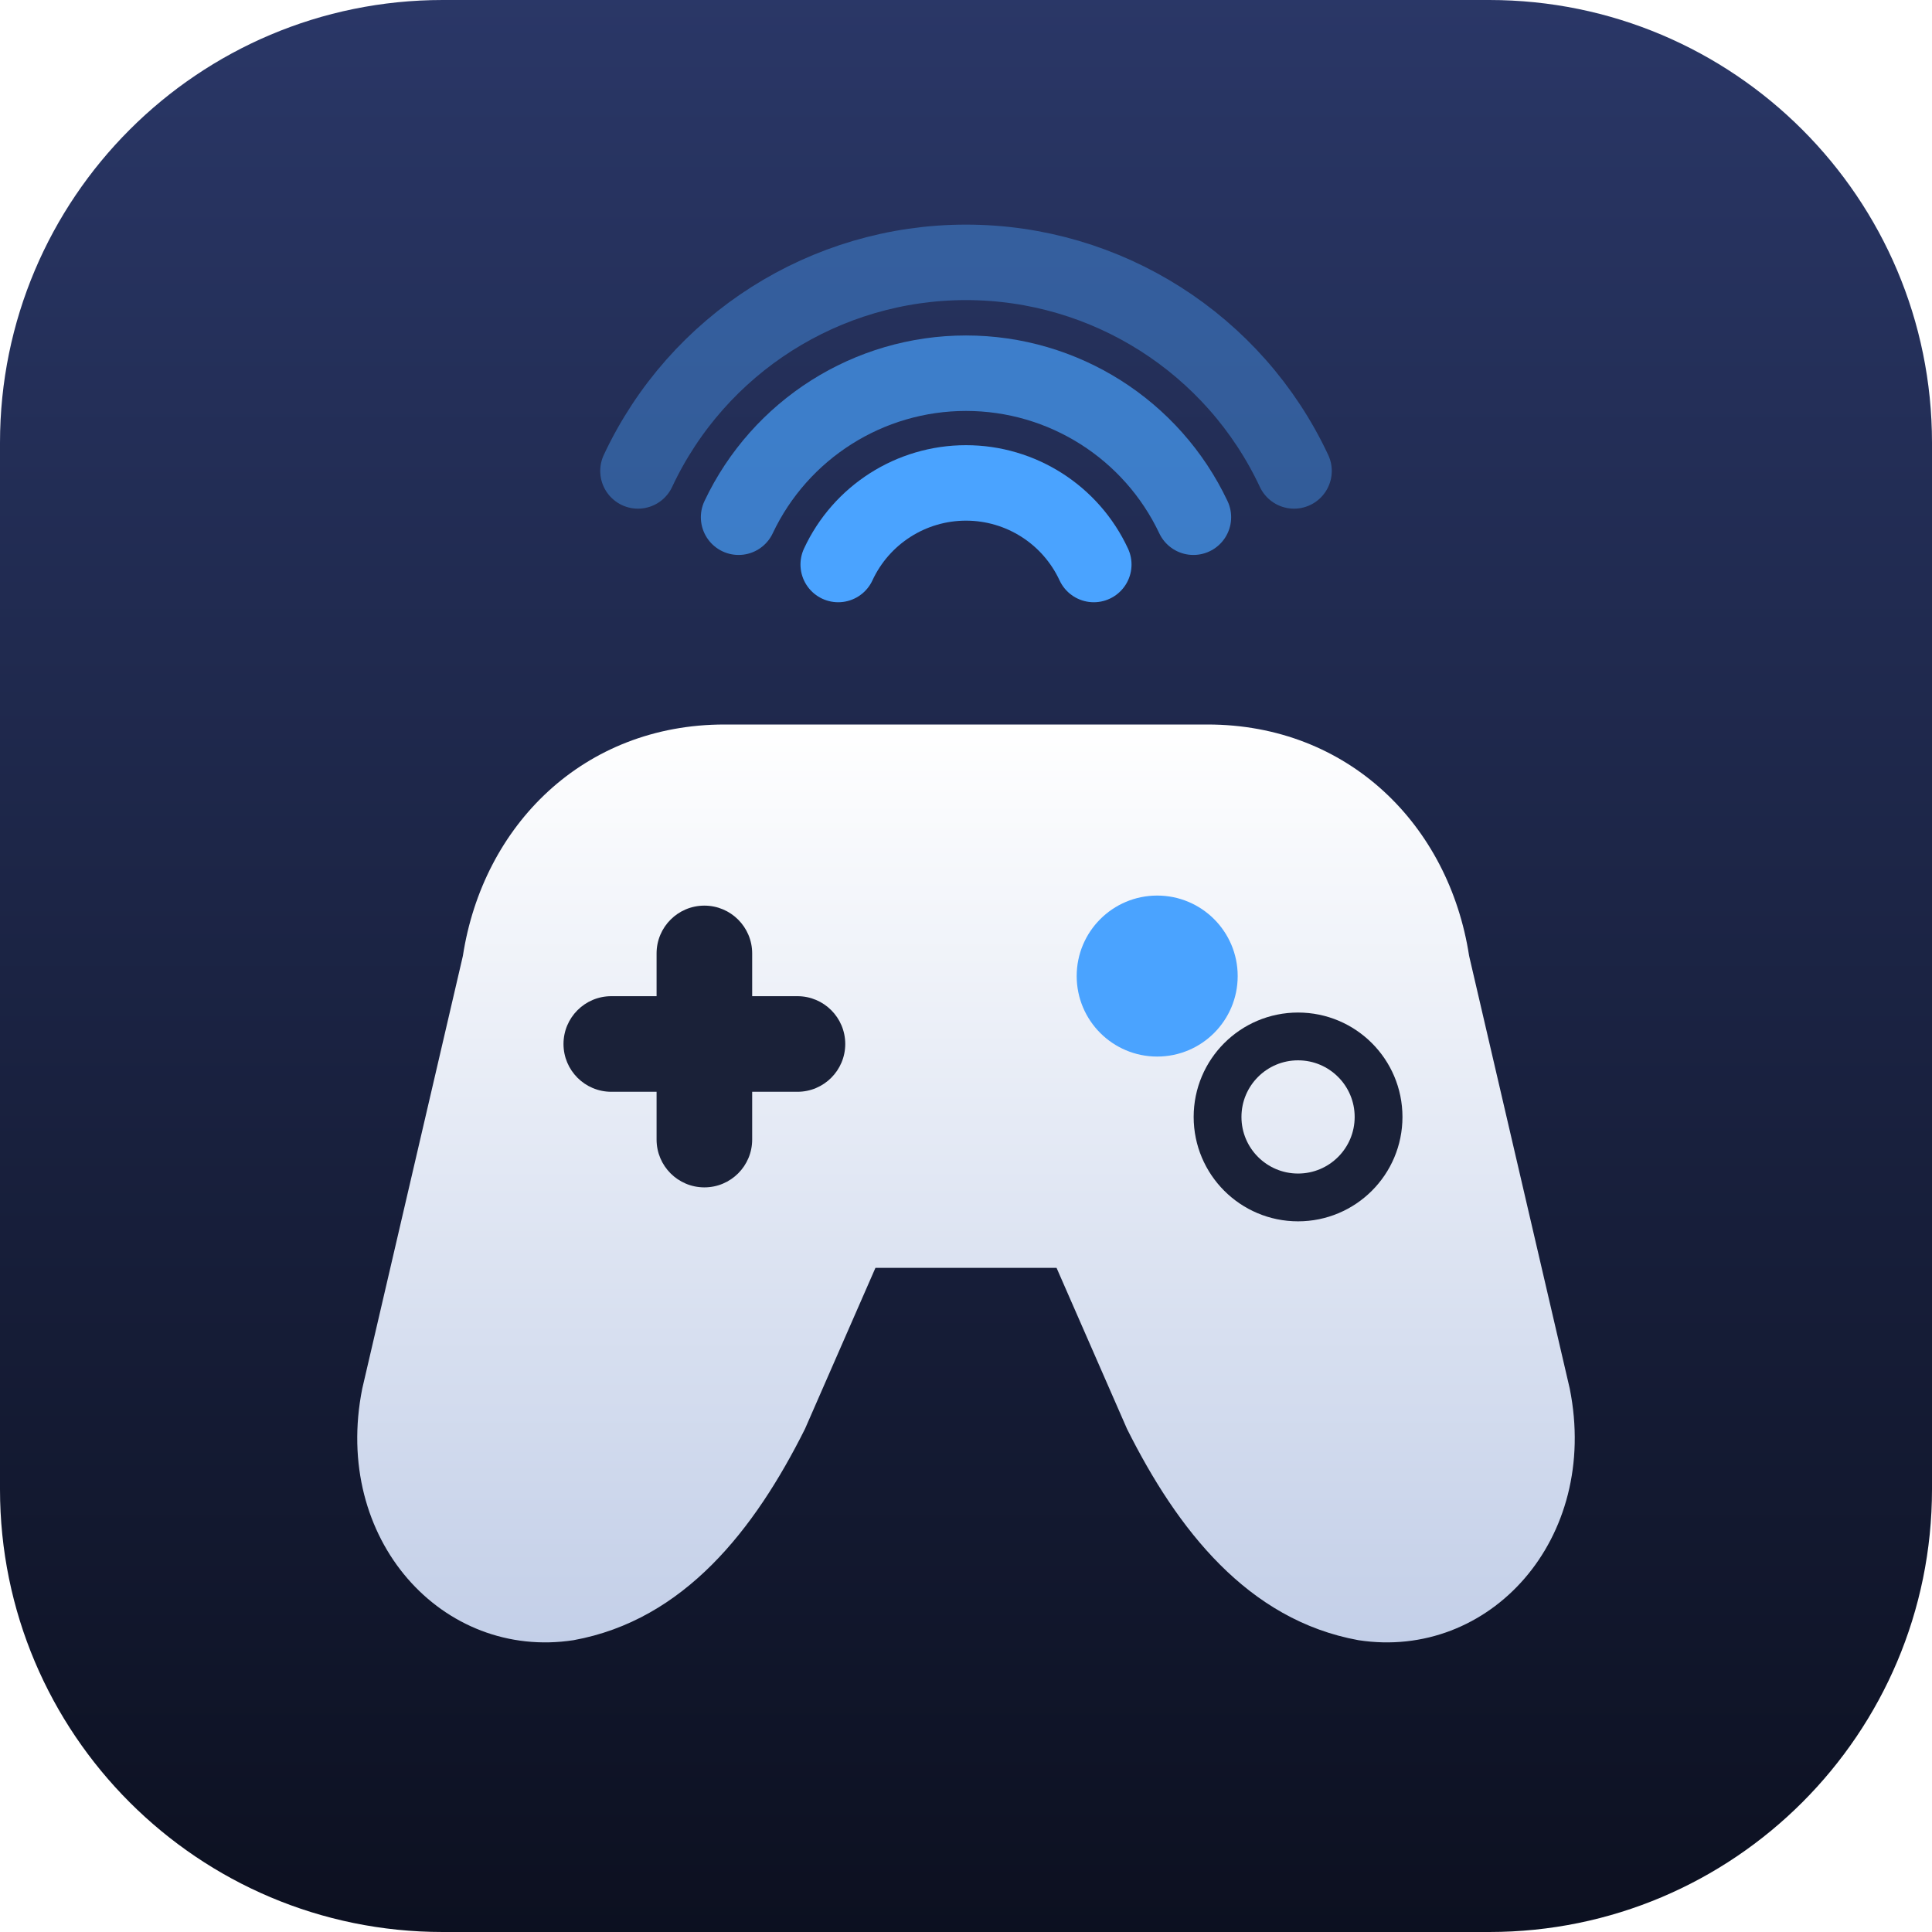
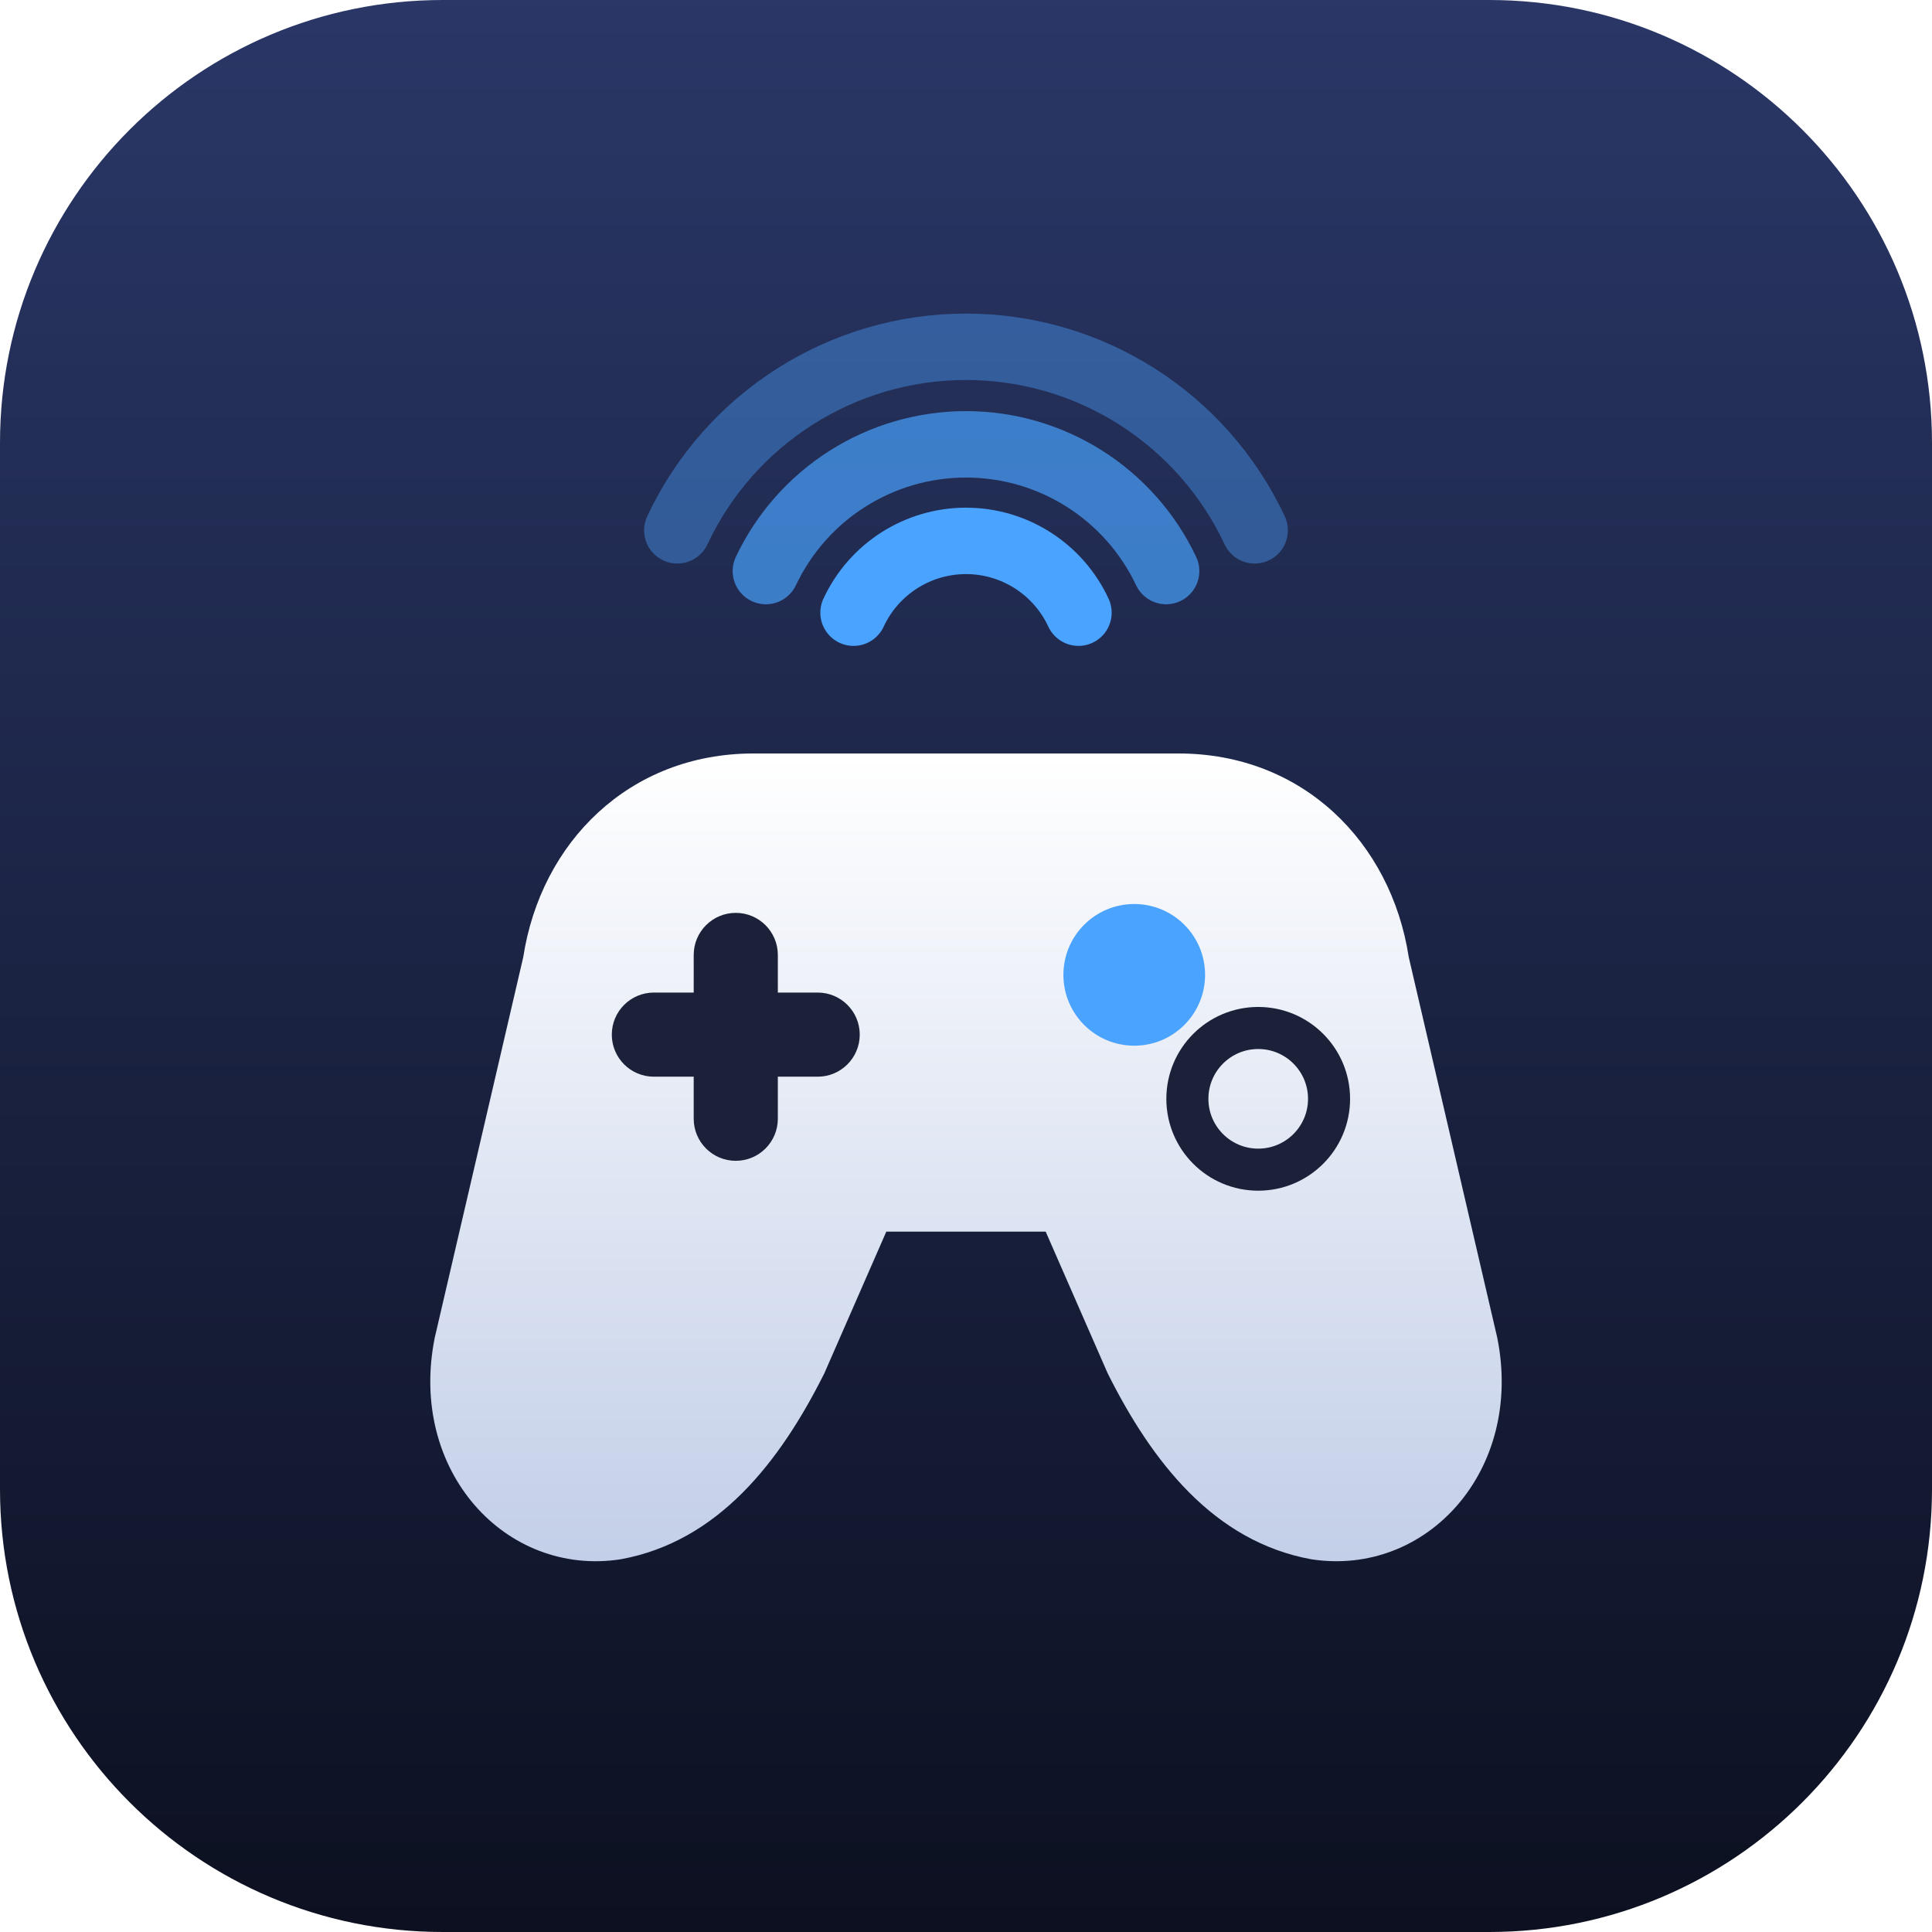
<svg xmlns="http://www.w3.org/2000/svg" viewBox="0 0 192 192" width="192" height="192">
  <defs>
    <linearGradient id="bg" x1="0" y1="0" x2="0" y2="1">
      <stop offset="0" stop-color="#2a3767" />
      <stop offset="1" stop-color="#0c1020" />
    </linearGradient>
    <linearGradient id="body" x1="0" y1="0" x2="0" y2="1">
      <stop offset="0" stop-color="#ffffff" />
      <stop offset="1" stop-color="#c3cfe8" />
    </linearGradient>
  </defs>
  <rect width="192" height="192" rx="44" fill="url(#bg)" />
-   <g fill="none" stroke="#4aa3ff" stroke-width="7.5" stroke-linecap="round">
-     <path d="M83.3 56.1A14 14 0 0 1 108.7 56.1" />
-     <path d="M73.4 51.4A25 25 0 0 1 118.6 51.4" opacity="0.68" />
-     <path d="M63.4 46.8A36 36 0 0 1 128.6 46.8" opacity="0.4" />
+   <g transform="translate(96,96) scale(0.88) translate(-96,-96)">
+     <g fill="none" stroke="#4aa3ff" stroke-width="7.5" stroke-linecap="round">
+       <path d="M83.3 56.1A14 14 0 0 1 108.7 56.1" />
+       <path d="M73.4 51.4A25 25 0 0 1 118.6 51.4" opacity="0.68" />
+       <path d="M63.4 46.8A36 36 0 0 1 128.6 46.8" opacity="0.4" />
+     </g>
+     <path fill="url(#body)" d="M72 72H120C134 72 144 82 146 95L156 138C159 153 148 165 135 163            C124 161 117 152 112 142L105 126H87L80 142C75 152 68 161 57 163            C44 165 33 153 36 138L46 95C48 82 58 72 72 72Z" />
+     <g fill="#1a2138">
+       <rect x="56" y="99" width="28" height="9.5" rx="4.75" />
+       <rect x="65.25" y="90" width="9.5" height="28" rx="4.75" />
+     </g>
+     <circle cx="115" cy="97" r="8" fill="#4aa3ff" />
+     <circle cx="129" cy="111" r="8" fill="none" stroke="#1a2138" stroke-width="4.75" />
  </g>
-   <path fill="url(#body)" d="M72 72H120C134 72 144 82 146 95L156 138C159 153 148 165 135 163            C124 161 117 152 112 142L105 126H87L80 142C75 152 68 161 57 163            C44 165 33 153 36 138L46 95C48 82 58 72 72 72Z" />
-   <g fill="#1a2138">
-     <rect x="56" y="99" width="28" height="9.5" rx="4.75" />
-     <rect x="65.25" y="90" width="9.5" height="28" rx="4.75" />
-   </g>
-   <circle cx="115" cy="97" r="8" fill="#4aa3ff" />
-   <circle cx="129" cy="111" r="8" fill="none" stroke="#1a2138" stroke-width="4.75" />
</svg>
